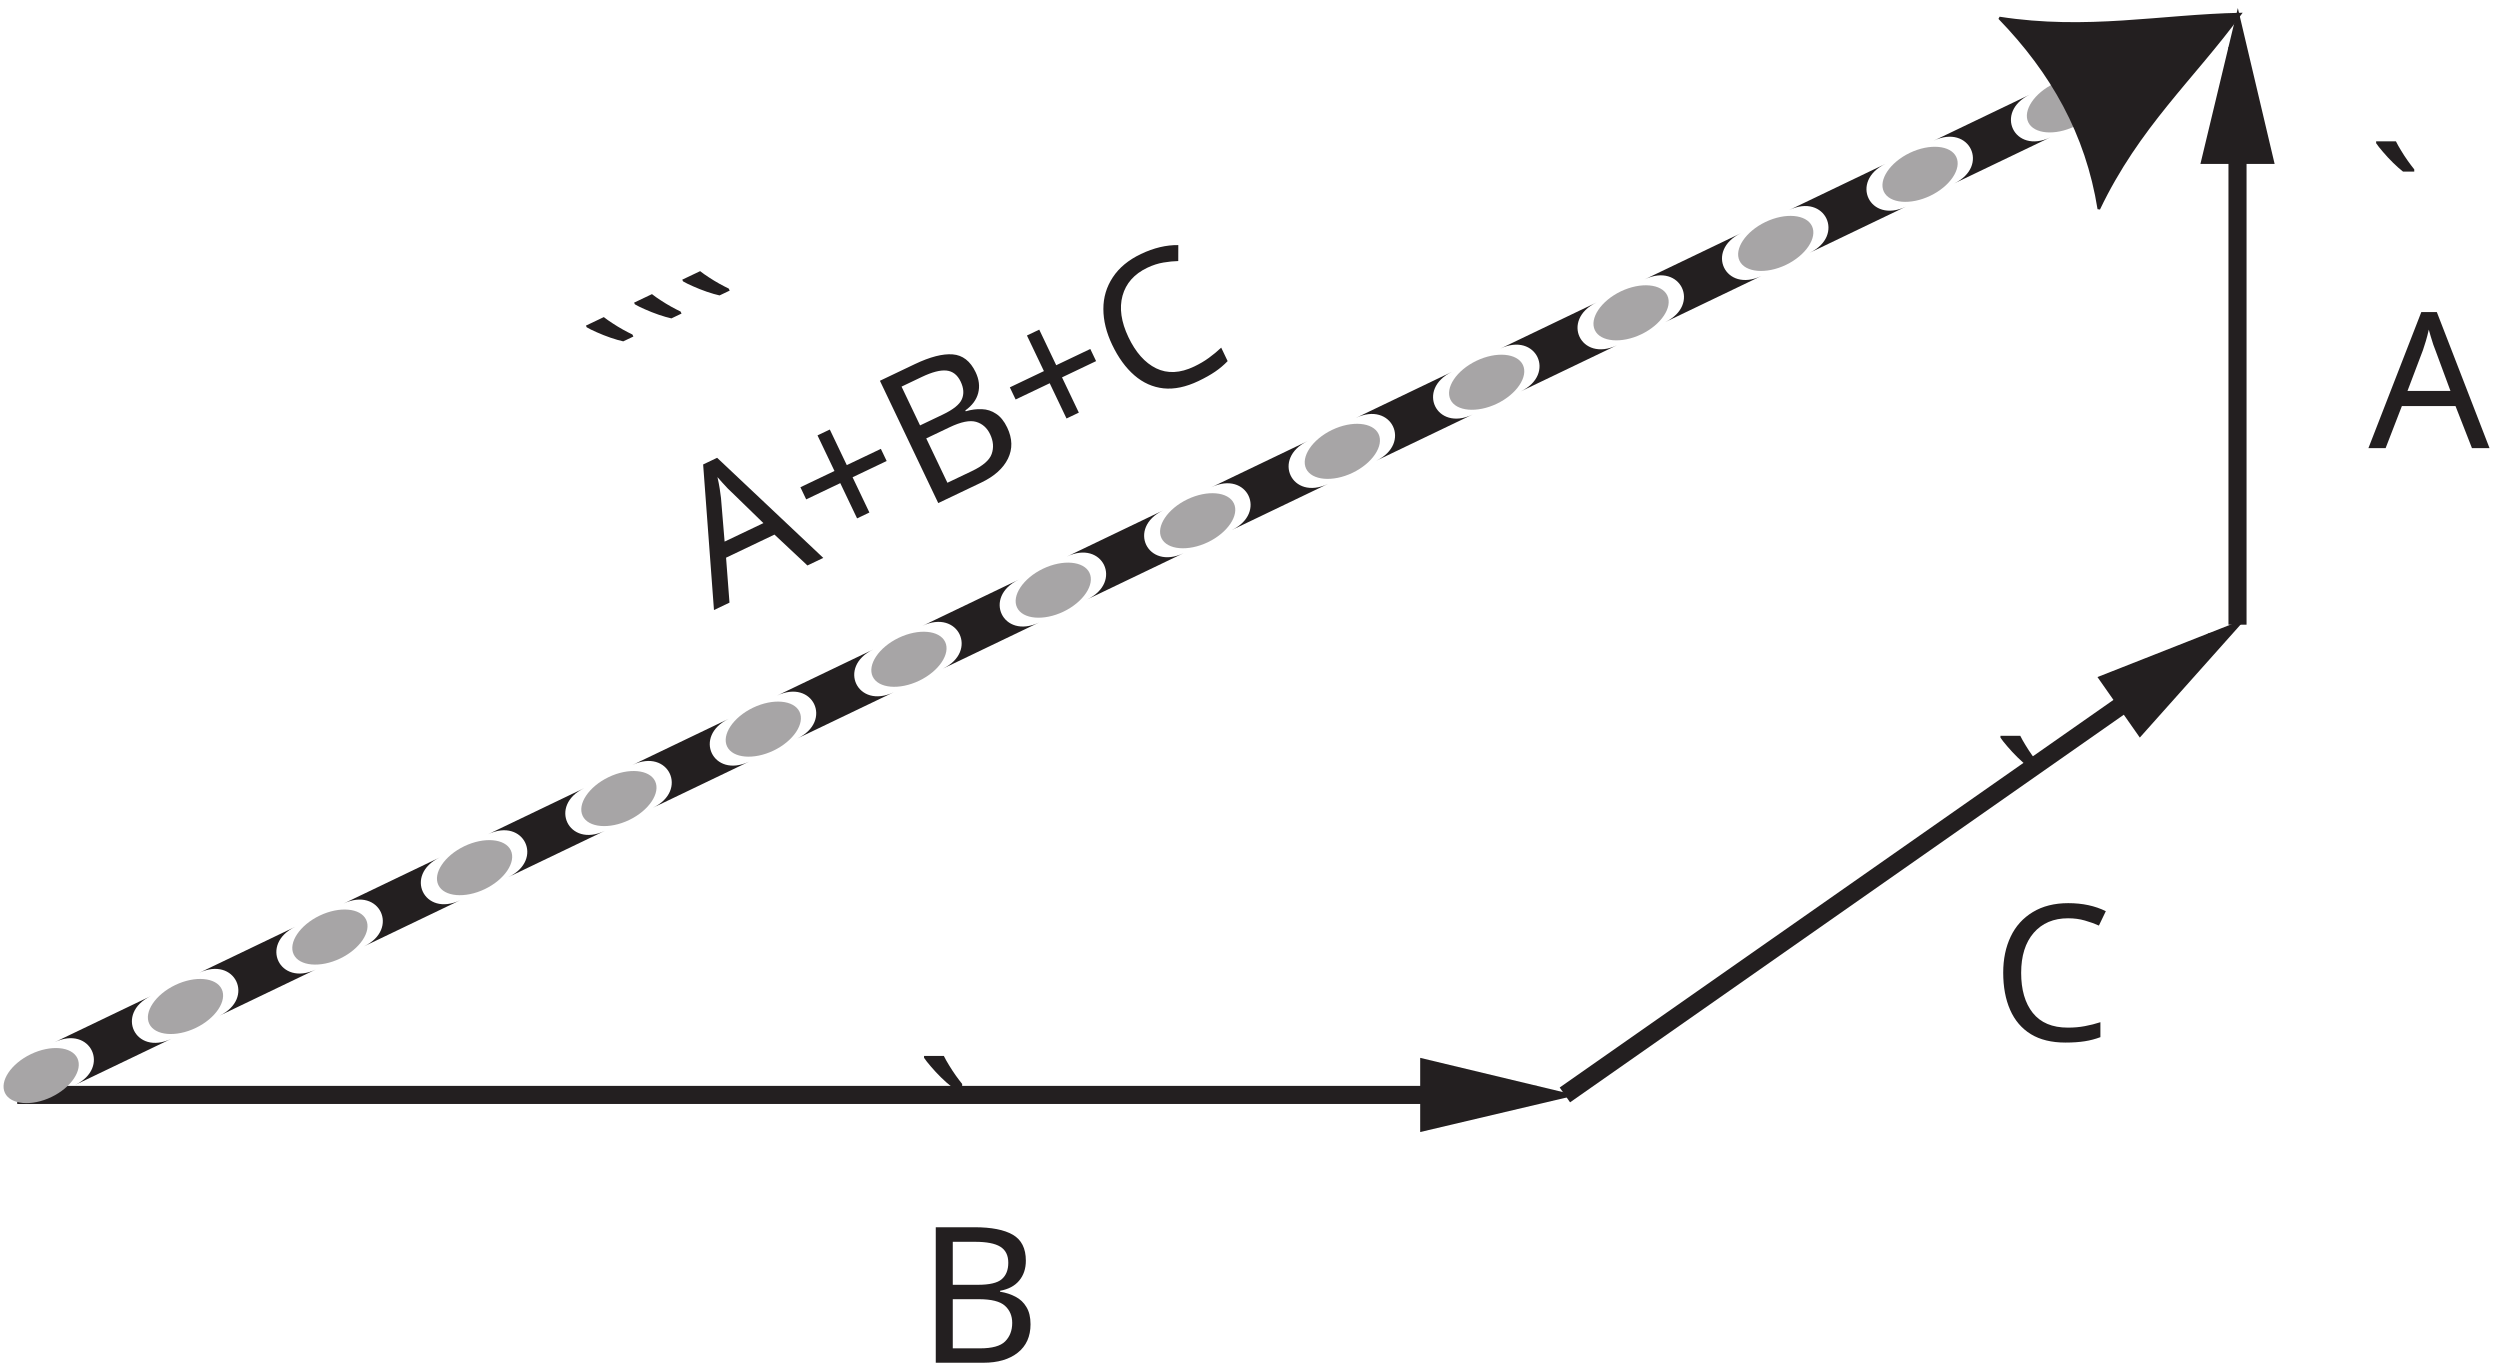
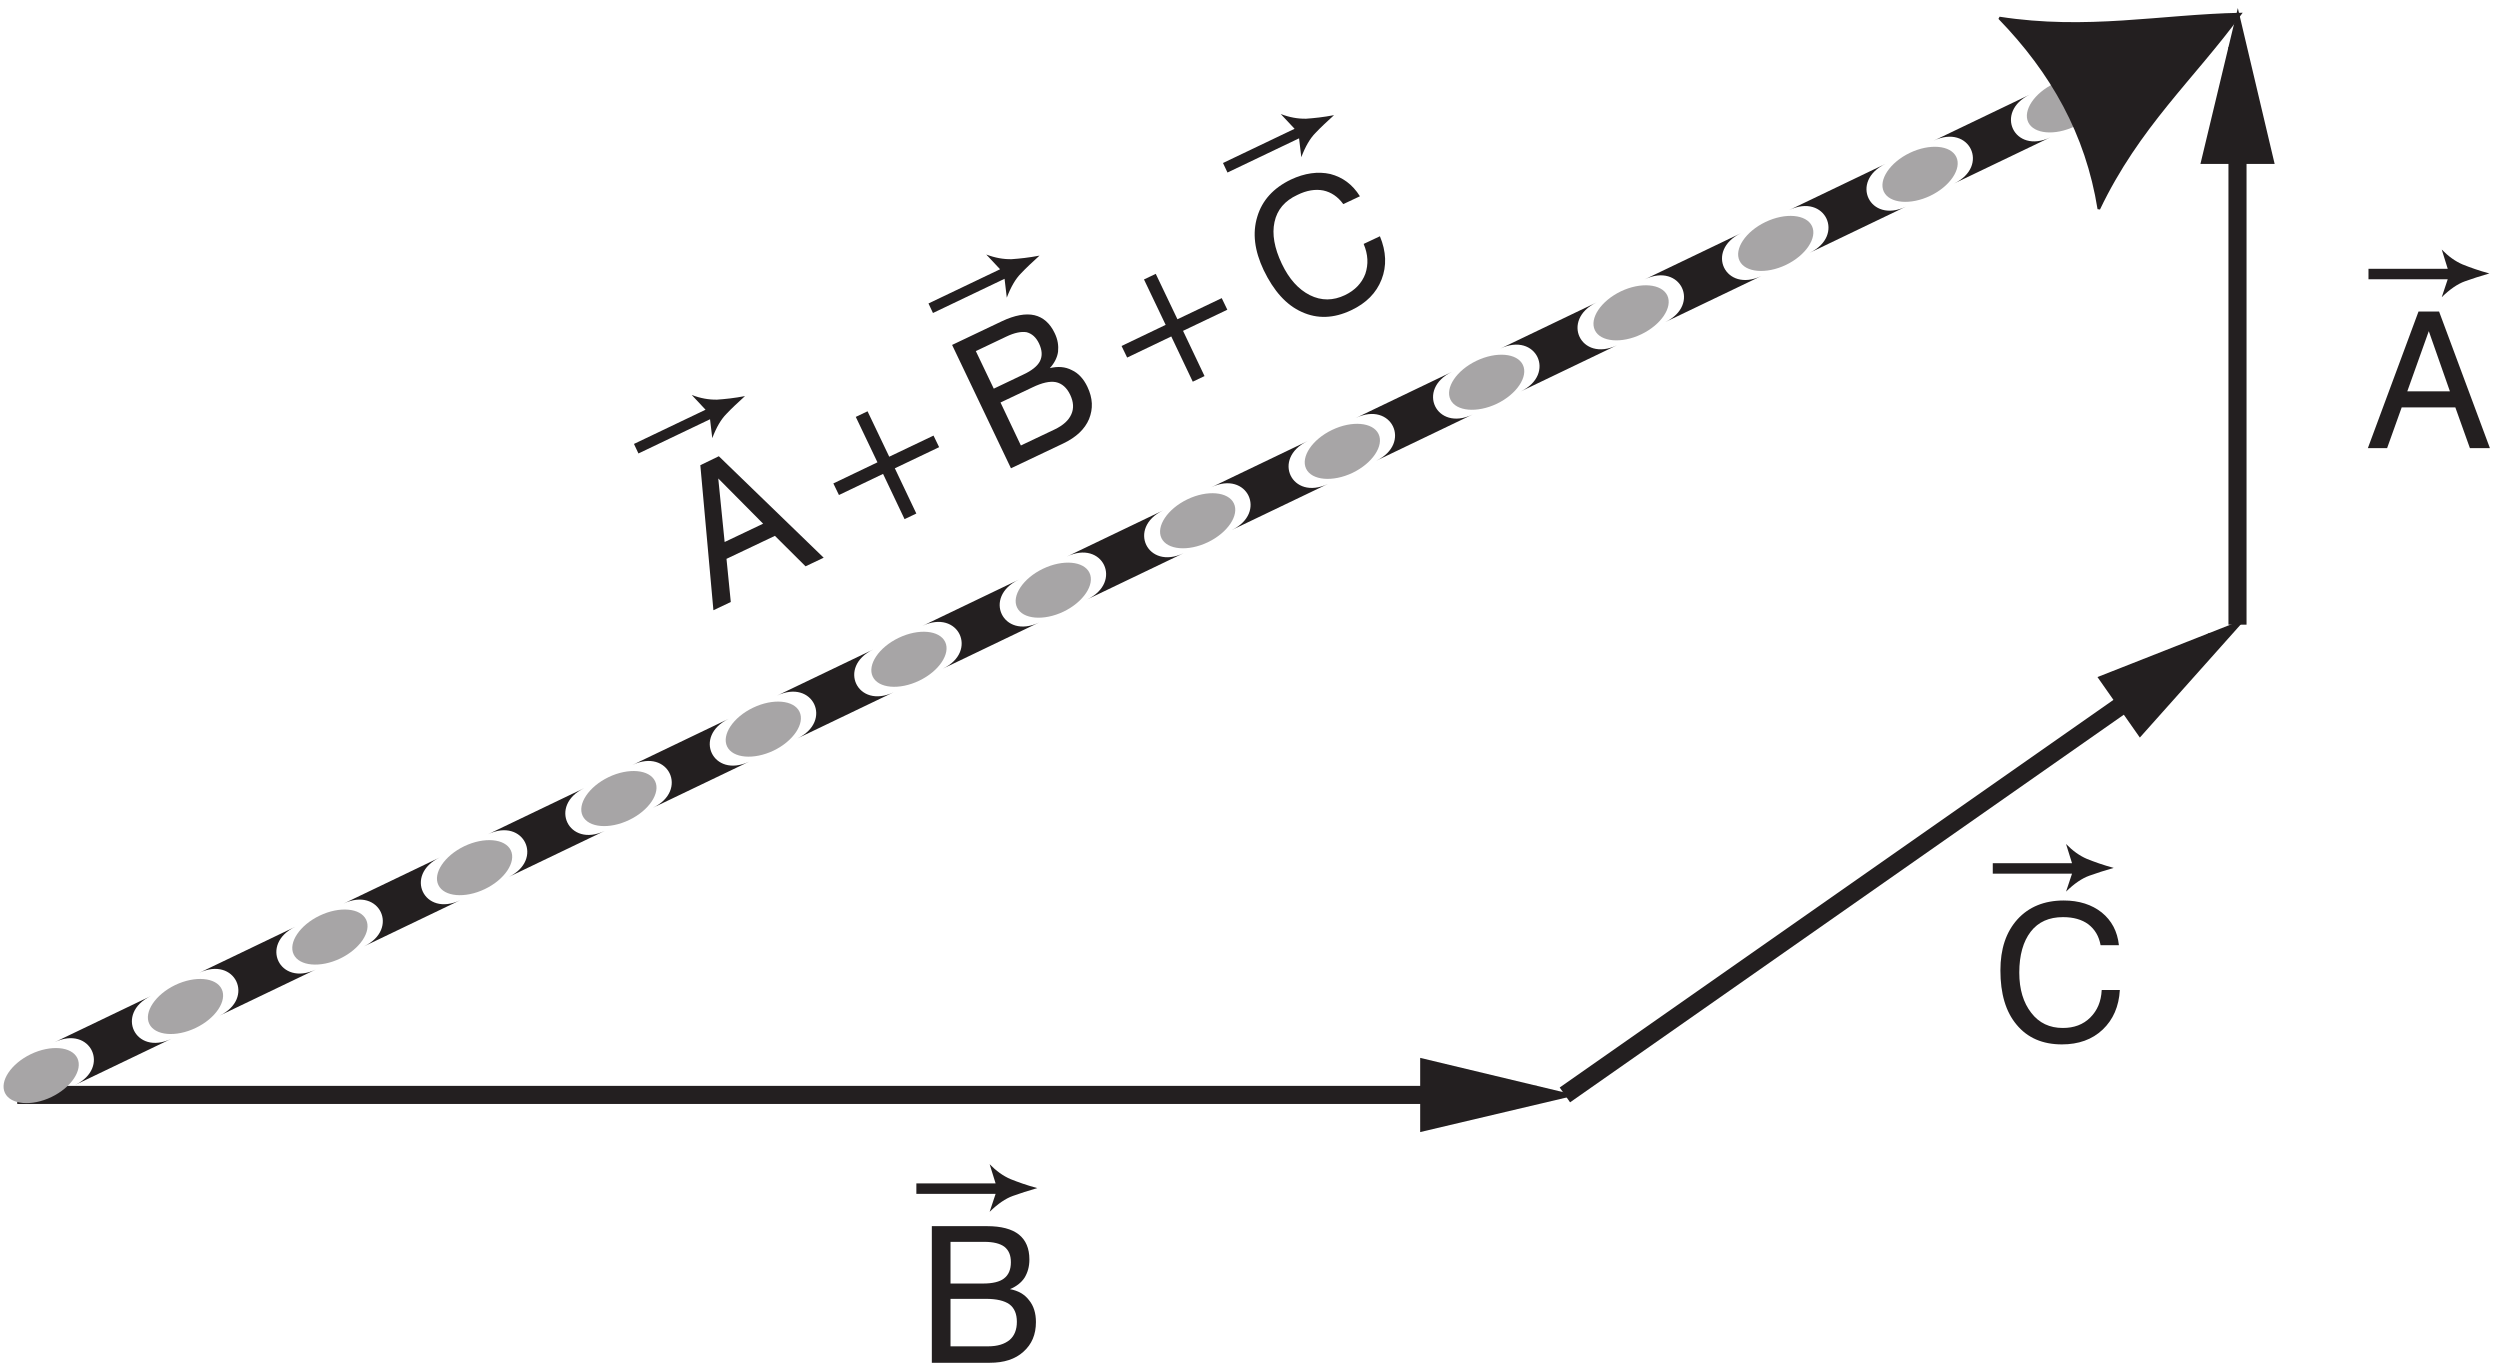
- <svg xmlns="http://www.w3.org/2000/svg" version="1.1" id="svg2" xml:space="preserve" width="278.667" height="152" viewBox="0 0 278.667 152">
-   <defs id="defs6" />
-   <g id="g8" transform="matrix(1.333333,0,0,-1.333333,0,152)">
-     <g id="g10" transform="scale(0.1)">
-       <path d="M 1285.05,224.641 H 14.398" style="fill:none;stroke:#231f20;stroke-width:15.12;stroke-linecap:butt;stroke-linejoin:miter;stroke-miterlimit:2.613;stroke-dasharray:none;stroke-opacity:1" id="path12" />
-       <path d="m 1187.28,193.613 130.33,30.754 -130.33,31.27 z" style="fill:#231f20;fill-opacity:1;fill-rule:evenodd;stroke:none" id="path14" />
-       <path d="M 1850.92,604.516 1308.24,224.641" style="fill:none;stroke:#231f20;stroke-width:15.12;stroke-linecap:butt;stroke-linejoin:miter;stroke-miterlimit:2.613;stroke-dasharray:none;stroke-opacity:1" id="path16" />
-       <path d="m 1788.89,523.387 88.75,99.504 -124.16,-48.914 z" style="fill:#231f20;fill-opacity:1;fill-rule:evenodd;stroke:none" id="path18" />
-       <path d="M 1870.56,1100.73 V 617.762" style="fill:none;stroke:#231f20;stroke-width:15.12;stroke-linecap:butt;stroke-linejoin:miter;stroke-miterlimit:2.613;stroke-dasharray:none;stroke-opacity:1" id="path20" />
-       <path d="m 1901.59,1002.96 -30.76,130.33 -31.27,-130.33 z" style="fill:#231f20;fill-opacity:1;fill-rule:evenodd;stroke:none" id="path22" />
-       <g id="g24" transform="scale(10)">
-         <text transform="matrix(1,0,0,-1,198,76.5359)" style="font-variant:normal;font-weight:normal;font-size:15.875px;font-family:Swis721BT;-inkscape-font-specification:Swis721BT;writing-mode:lr-tb;fill:#231f20;fill-opacity:1;fill-rule:nonzero;stroke:none" id="text38">
-           <tspan x="0" y="0" id="tspan26">A</tspan>
-           <tspan x="0.005" y="-13.494" id="tspan28">`</tspan>
-           <tspan x="-121.318" y="76.464" id="tspan30">B</tspan>
-           <tspan x="-121.392" y="62.97" id="tspan32">`</tspan>
-           <tspan x="-31.5" y="49.536" id="tspan34">C</tspan>
-           <tspan x="-31.404" y="36.201" id="tspan36">`</tspan>
-         </text>
-         <text transform="matrix(0.902598,0.430485,0.430485,-0.902598,59.6879,63)" style="font-variant:normal;font-weight:normal;font-size:15.875px;font-family:Swis721BT;-inkscape-font-specification:Swis721BT;writing-mode:lr-tb;fill:#231f20;fill-opacity:1;fill-rule:nonzero;stroke:none" id="text44">
-           <tspan x="0 11.594 26.297 38.287 52.99" y="0" id="tspan40">A+B+C</tspan>
-           <tspan x="-0.066 27.213 54.492" y="-13.912" id="tspan42">```</tspan>
-         </text>
+ <svg xmlns="http://www.w3.org/2000/svg" xmlns:xlink="http://www.w3.org/1999/xlink" width="209pt" height="114pt" viewBox="0 0 209 114">
+   <defs>
+     <g>
+       <g id="glyph-0-0">
+         <path d="M 3.25 -4.75 L 6.812 -4.75 L 5.047 -9.781 Z M -0.047 0 L 4.188 -11.422 L 5.906 -11.422 L 10.156 0 L 8.484 0 L 7.266 -3.406 L 2.781 -3.406 L 1.562 0 Z M -0.047 0 " />
      </g>
-       <path d="m 284.379,338.688 c 16.586,7.957 26.394,22.628 21.699,32.453 -4.703,9.82 -22.269,11.359 -38.851,3.406 -16.586,-7.957 -26.399,-22.633 -21.7,-32.453 4.7,-9.824 22.266,-11.364 38.852,-3.406 z m -120.731,-58.04 c 16.59,7.957 26.399,22.633 21.7,32.457 -4.7,9.821 -22.266,11.36 -38.852,3.403 -16.586,-7.957 -26.394,-22.629 -21.695,-32.449 4.699,-9.825 22.262,-11.368 38.847,-3.411 z M 42.992,222.883 c 16.586,7.957 26.398,22.629 21.699,32.453 -4.699,9.824 -22.266,11.363 -38.852,3.406 C 9.254,250.785 -0.555,236.109 4.141,226.289 8.84,216.465 26.406,214.926 42.992,222.883" style="fill:#a7a5a6;fill-opacity:1;fill-rule:evenodd;stroke:none" id="path46" />
-       <path d="m 1734.48,1034.38 c 16.59,7.95 26.4,22.63 21.7,32.45 -4.7,9.82 -22.26,11.36 -38.85,3.4 -16.59,-7.95 -26.4,-22.63 -21.7,-32.45 4.7,-9.82 22.27,-11.36 38.85,-3.4 z m -120.73,-58.04 c 16.59,7.957 26.4,22.629 21.7,32.45 -4.7,9.83 -22.26,11.37 -38.85,3.41 -16.58,-7.96 -26.39,-22.63 -21.7,-32.454 4.71,-9.824 22.27,-11.363 38.85,-3.406 z M 1493.1,918.57 c 16.58,7.961 26.39,22.633 21.7,32.453 -4.71,9.825 -22.27,11.364 -38.85,3.407 -16.59,-7.957 -26.4,-22.629 -21.7,-32.453 4.7,-9.825 22.26,-11.364 38.85,-3.407" style="fill:#a7a5a6;fill-opacity:1;fill-rule:evenodd;stroke:none" id="path48" />
-       <path d="m 1009.84,686.723 c 16.58,7.957 26.39,22.632 21.69,32.457 -4.7,9.82 -22.26,11.359 -38.85,3.402 -16.586,-7.957 -26.399,-22.629 -21.696,-32.453 4.7,-9.82 22.262,-11.363 38.856,-3.406 z M 889.105,628.688 c 16.586,7.957 26.399,22.632 21.7,32.453 -4.703,9.824 -22.266,11.363 -38.852,3.406 -16.586,-7.957 -26.398,-22.629 -21.699,-32.453 4.699,-9.824 22.266,-11.364 38.851,-3.406 z m -120.66,-57.766 c 16.59,7.957 26.399,22.629 21.7,32.453 -4.7,9.82 -22.266,11.359 -38.852,3.402 -16.582,-7.957 -26.395,-22.629 -21.695,-32.453 4.699,-9.82 22.265,-11.359 38.847,-3.402" style="fill:#a7a5a6;fill-opacity:1;fill-rule:evenodd;stroke:none" id="path50" />
-       <path d="m 646.703,512.512 c 16.586,7.957 26.395,22.629 21.699,32.453 -4.699,9.824 -22.265,11.363 -38.851,3.406 -16.586,-7.957 -26.399,-22.629 -21.699,-32.453 4.703,-9.824 22.265,-11.363 38.851,-3.406 z M 525.977,454.477 c 16.586,7.957 26.394,22.628 21.695,32.453 -4.699,9.824 -22.266,11.363 -38.852,3.406 -16.586,-7.957 -26.394,-22.629 -21.695,-32.457 4.699,-9.82 22.266,-11.359 38.852,-3.402 z m -120.661,-57.77 c 16.586,7.957 26.399,22.629 21.7,32.453 -4.7,9.824 -22.266,11.363 -38.852,3.406 -16.586,-7.957 -26.394,-22.632 -21.695,-32.453 4.695,-9.82 22.261,-11.363 38.847,-3.406" style="fill:#a7a5a6;fill-opacity:1;fill-rule:evenodd;stroke:none" id="path52" />
-       <path d="m 1372.16,860.551 c 16.58,7.957 26.39,22.629 21.7,32.453 -4.7,9.824 -22.27,11.363 -38.86,3.406 -16.58,-7.957 -26.39,-22.629 -21.69,-32.457 4.7,-9.82 22.26,-11.359 38.85,-3.402 z m -120.73,-58.035 c 16.59,7.957 26.4,22.629 21.7,32.453 -4.7,9.82 -22.27,11.359 -38.85,3.402 -16.59,-7.957 -26.4,-22.629 -21.7,-32.453 4.7,-9.82 22.26,-11.359 38.85,-3.402 z m -120.66,-57.77 c 16.59,7.957 26.4,22.629 21.7,32.453 -4.7,9.824 -22.27,11.364 -38.85,3.406 -16.58,-7.957 -26.4,-22.632 -21.7,-32.453 4.7,-9.824 22.27,-11.367 38.85,-3.406" style="fill:#a7a5a6;fill-opacity:1;fill-rule:evenodd;stroke:none" id="path54" />
-       <path d="m 287.172,384.586 80.516,38.625 C 337.414,408.688 354.52,372.922 384.793,387.449 L 304.281,348.82 c 30.11,14.45 13.004,50.211 -17.109,35.766 z m -120.774,-57.941 80.516,38.625 c -30.273,-14.524 -13.168,-50.286 17.109,-35.762 l -80.515,-38.629 c 30.109,14.445 13.004,50.211 -17.11,35.766 z M 45.625,268.703 126.141,307.328 C 95.867,292.805 112.977,257.043 143.25,271.566 L 62.734,232.941 c 30.113,14.446 13.004,50.207 -17.109,35.762" style="fill:#231f20;fill-opacity:1;fill-rule:evenodd;stroke:none" id="path56" />
-       <path d="m 1737.27,1080.27 80.52,38.63 c -30.27,-14.52 -13.16,-50.29 17.11,-35.76 l -80.52,-38.63 c 30.12,14.45 13.01,50.21 -17.11,35.76 z m -120.77,-57.94 80.52,38.63 c -30.28,-14.53 -13.17,-50.29 17.11,-35.76 l -80.52,-38.63 c 30.11,14.45 13,50.21 -17.11,35.76 z m -120.77,-57.939 80.52,38.629 c -30.28,-14.524 -13.17,-50.286 17.1,-35.766 l -80.51,-38.625 c 30.11,14.445 13,50.207 -17.11,35.762" style="fill:#231f20;fill-opacity:1;fill-rule:evenodd;stroke:none" id="path58" />
-       <path d="m 1012.63,732.621 80.51,38.629 c -30.27,-14.523 -13.16,-50.289 17.11,-35.766 l -80.52,-38.625 c 30.12,14.446 13.01,50.207 -17.1,35.762 z m -120.778,-57.941 80.515,38.629 c -30.273,-14.524 -13.164,-50.289 17.11,-35.762 l -80.516,-38.629 c 30.113,14.445 13.004,50.211 -17.109,35.762 z m -120.77,-57.942 80.512,38.629 C 821.32,640.844 838.43,605.082 868.703,619.605 l -80.515,-38.628 c 30.113,14.445 13.003,50.211 -17.106,35.761" style="fill:#231f20;fill-opacity:1;fill-rule:evenodd;stroke:none" id="path60" />
-       <path d="m 649.496,558.41 80.516,38.629 c -30.274,-14.523 -13.168,-50.289 17.109,-35.766 l -80.516,-38.628 c 30.11,14.449 13.004,50.21 -17.109,35.765 z m -120.773,-57.941 80.515,38.629 c -30.273,-14.524 -13.168,-50.289 17.11,-35.762 l -80.516,-38.629 c 30.113,14.445 13.004,50.211 -17.109,35.762 z m -120.774,-57.942 80.516,38.629 c -30.274,-14.523 -13.164,-50.285 17.109,-35.765 l -80.515,-38.625 c 30.113,14.445 13.004,50.207 -17.11,35.761" style="fill:#231f20;fill-opacity:1;fill-rule:evenodd;stroke:none" id="path62" />
-       <path d="m 1374.95,906.449 80.51,38.625 c -30.27,-14.523 -13.16,-50.285 17.11,-35.761 l -80.51,-38.629 c 30.11,14.449 13,50.211 -17.11,35.765 z m -120.77,-57.941 80.51,38.625 c -30.27,-14.524 -13.16,-50.285 17.11,-35.762 l -80.51,-38.625 c 30.11,14.445 13,50.207 -17.11,35.762 z m -120.77,-57.942 80.51,38.629 c -30.28,-14.527 -13.17,-50.289 17.11,-35.765 l -80.52,-38.625 c 30.12,14.445 13.01,50.207 -17.1,35.761" style="fill:#231f20;fill-opacity:1;fill-rule:evenodd;stroke:none" id="path64" />
-       <path d="m 1872.72,1128.24 c -66.64,-1.41 -127.93,-14.65 -201.22,-3.28 43.89,-45.33 73.07,-96.71 83.11,-159.663 33.02,69.133 78.73,109.163 118.11,162.943" style="fill:#231f20;fill-opacity:1;fill-rule:evenodd;stroke:none" id="path66" />
-       <path d="m 1872.72,1128.24 c -66.64,-1.41 -127.93,-14.65 -201.22,-3.28 43.89,-45.33 73.07,-96.71 83.11,-159.663 33.02,69.133 78.73,109.163 118.11,162.943 z" style="fill:none;stroke:#231f20;stroke-width:2.16;stroke-linecap:butt;stroke-linejoin:miter;stroke-miterlimit:2.613;stroke-dasharray:none;stroke-opacity:1" id="path68" />
+       <g id="glyph-0-1">
+         <path d="M 10.109 -1.109 C 9.344 -0.891 8.672 -0.672 8.062 -0.453 C 7.453 -0.234 6.812 0.203 6.125 0.875 L 6.625 -0.625 L 0 -0.625 L 0 -1.5 L 6.625 -1.5 L 6.125 -3.109 C 6.672 -2.547 7.25 -2.125 7.875 -1.859 C 8.5 -1.609 9.234 -1.344 10.109 -1.109 Z M 10.109 -1.109 " />
+       </g>
+       <g id="glyph-0-2">
+         <path d="M 1.219 0 L 1.219 -11.422 L 5.828 -11.422 C 7.016 -11.422 7.906 -11.188 8.5 -10.719 C 9.078 -10.25 9.375 -9.562 9.375 -8.641 C 9.375 -8.031 9.234 -7.547 8.969 -7.109 C 8.703 -6.703 8.281 -6.375 7.75 -6.156 C 8.422 -6.031 8.969 -5.734 9.344 -5.234 C 9.734 -4.766 9.922 -4.141 9.922 -3.406 C 9.922 -2.359 9.578 -1.547 8.875 -0.922 C 8.188 -0.297 7.25 0 6.062 0 Z M 2.781 -6.625 L 5.5 -6.625 C 6.297 -6.625 6.891 -6.766 7.25 -7.047 C 7.641 -7.344 7.828 -7.797 7.828 -8.406 C 7.828 -8.984 7.656 -9.406 7.281 -9.703 C 6.922 -9.969 6.359 -10.109 5.625 -10.109 L 2.781 -10.109 Z M 2.781 -1.375 L 5.922 -1.375 C 6.719 -1.375 7.297 -1.562 7.719 -1.906 C 8.125 -2.25 8.328 -2.766 8.328 -3.422 C 8.328 -4.078 8.125 -4.578 7.703 -4.891 C 7.281 -5.188 6.641 -5.344 5.75 -5.344 L 2.781 -5.344 Z M 2.781 -1.375 " />
+       </g>
+       <g id="glyph-0-3">
+         <path d="M 9.203 -4.234 L 10.719 -4.234 C 10.641 -2.859 10.156 -1.75 9.281 -0.922 C 8.406 -0.094 7.266 0.312 5.875 0.312 C 4.266 0.312 3 -0.234 2.094 -1.328 C 1.172 -2.422 0.734 -3.938 0.734 -5.875 C 0.734 -7.672 1.203 -9.078 2.156 -10.141 C 3.109 -11.188 4.406 -11.719 6.031 -11.719 C 7.312 -11.719 8.375 -11.375 9.203 -10.719 C 10.031 -10.047 10.516 -9.141 10.641 -7.984 L 9.109 -7.984 C 8.969 -8.75 8.625 -9.312 8.078 -9.734 C 7.547 -10.125 6.844 -10.328 5.969 -10.328 C 4.812 -10.328 3.906 -9.938 3.266 -9.109 C 2.641 -8.297 2.312 -7.156 2.312 -5.688 C 2.312 -4.281 2.656 -3.172 3.312 -2.328 C 3.969 -1.469 4.859 -1.062 5.953 -1.062 C 6.891 -1.062 7.656 -1.344 8.25 -1.938 C 8.844 -2.531 9.156 -3.281 9.203 -4.234 Z M 9.203 -4.234 " />
+       </g>
+       <g id="glyph-1-0">
+         <path d="M 0.891 -5.688 L 4.109 -7.219 L 0.359 -11 Z M -0.047 0.016 L -1.141 -12.109 L 0.406 -12.859 L 9.172 -4.375 L 7.656 -3.656 L 5.094 -6.203 L 1.047 -4.281 L 1.406 -0.672 Z M -0.047 0.016 " />
+       </g>
+       <g id="glyph-1-1">
+         <path d="M 2.375 -11.625 L 4.188 -7.828 L 7.891 -9.594 L 8.359 -8.625 L 4.656 -6.859 L 6.453 -3.078 L 5.469 -2.609 L 3.672 -6.391 L -0.016 -4.625 L -0.484 -5.594 L 3.203 -7.359 L 1.391 -11.156 Z M 2.375 -11.625 " />
+       </g>
+       <g id="glyph-1-2">
+         <path d="M 1.094 -0.531 L -3.828 -10.844 L 0.344 -12.828 C 1.406 -13.328 2.328 -13.5 3.062 -13.328 C 3.781 -13.156 4.359 -12.656 4.75 -11.828 C 5.016 -11.281 5.078 -10.781 5.031 -10.281 C 4.969 -9.797 4.719 -9.312 4.344 -8.906 C 5 -9.062 5.625 -9.031 6.188 -8.734 C 6.734 -8.484 7.172 -8 7.484 -7.344 C 7.938 -6.391 7.969 -5.516 7.625 -4.656 C 7.266 -3.797 6.547 -3.125 5.469 -2.609 Z M -0.344 -7.188 L 2.109 -8.359 C 2.828 -8.688 3.312 -9.078 3.516 -9.484 C 3.734 -9.922 3.703 -10.406 3.438 -10.969 C 3.188 -11.484 2.859 -11.781 2.406 -11.906 C 1.953 -11.984 1.375 -11.859 0.719 -11.547 L -1.844 -10.328 Z M 1.922 -2.438 L 4.75 -3.781 C 5.469 -4.125 5.922 -4.547 6.141 -5.047 C 6.359 -5.531 6.328 -6.078 6.047 -6.672 C 5.766 -7.266 5.359 -7.625 4.844 -7.734 C 4.344 -7.828 3.703 -7.688 2.891 -7.297 L 0.219 -6.031 Z M 1.922 -2.438 " />
+       </g>
+       <g id="glyph-1-3">
+         <path d="M 6.484 -7.797 L 7.844 -8.438 C 8.375 -7.156 8.422 -5.953 7.984 -4.828 C 7.547 -3.703 6.703 -2.844 5.438 -2.25 C 3.984 -1.562 2.609 -1.516 1.312 -2.109 C 0.016 -2.688 -1.031 -3.859 -1.875 -5.609 C -2.641 -7.234 -2.828 -8.703 -2.406 -10.078 C -2 -11.438 -1.062 -12.469 0.391 -13.172 C 1.547 -13.719 2.672 -13.875 3.703 -13.641 C 4.719 -13.375 5.547 -12.781 6.172 -11.781 L 4.781 -11.125 C 4.328 -11.75 3.766 -12.125 3.109 -12.266 C 2.453 -12.391 1.719 -12.281 0.938 -11.891 C -0.109 -11.406 -0.75 -10.656 -0.969 -9.625 C -1.188 -8.625 -0.984 -7.453 -0.359 -6.141 C 0.25 -4.859 1.031 -4 1.984 -3.516 C 2.953 -3.031 3.938 -3.047 4.922 -3.516 C 5.766 -3.922 6.328 -4.516 6.625 -5.297 C 6.891 -6.094 6.859 -6.906 6.484 -7.797 Z M 6.484 -7.797 " />
+       </g>
+       <g id="glyph-1-4">
+         <path d="M 8.641 -5.359 C 8.047 -4.812 7.531 -4.344 7.094 -3.875 C 6.641 -3.422 6.25 -2.75 5.906 -1.844 L 5.719 -3.422 L -0.266 -0.562 L -0.641 -1.359 L 5.344 -4.219 L 4.188 -5.453 C 4.922 -5.172 5.625 -5.047 6.312 -5.062 C 6.984 -5.109 7.75 -5.188 8.641 -5.359 Z M 8.641 -5.359 " />
+       </g>
    </g>
+   </defs>
+   <path fill="none" stroke-width="15.12" stroke-linecap="butt" stroke-linejoin="miter" stroke="rgb(13.73%, 12.16%, 12.549%)" stroke-opacity="1" stroke-miterlimit="2.613" d="M 1285.039 224.648 L 14.414 224.648 " transform="matrix(0.1, 0, 0, -0.1, 0, 114)" />
+   <path fill-rule="evenodd" fill="rgb(13.73%, 12.16%, 12.549%)" fill-opacity="1" d="M 118.727 94.641 L 131.762 91.562 L 118.727 88.438 Z M 118.727 94.641 " />
+   <path fill="none" stroke-width="15.12" stroke-linecap="butt" stroke-linejoin="miter" stroke="rgb(13.73%, 12.16%, 12.549%)" stroke-opacity="1" stroke-miterlimit="2.613" d="M 1850.938 604.531 L 1308.242 224.648 " transform="matrix(0.1, 0, 0, -0.1, 0, 114)" />
+   <path fill-rule="evenodd" fill="rgb(13.73%, 12.16%, 12.549%)" fill-opacity="1" d="M 178.891 61.66 L 187.766 51.711 L 175.348 56.602 Z M 178.891 61.66 " />
+   <path fill="none" stroke-width="15.12" stroke-linecap="butt" stroke-linejoin="miter" stroke="rgb(13.73%, 12.16%, 12.549%)" stroke-opacity="1" stroke-miterlimit="2.613" d="M 1870.547 1100.742 L 1870.547 617.773 " transform="matrix(0.1, 0, 0, -0.1, 0, 114)" />
+   <path fill-rule="evenodd" fill="rgb(13.73%, 12.16%, 12.549%)" fill-opacity="1" d="M 190.16 13.703 L 187.082 0.672 L 183.957 13.703 Z M 190.16 13.703 " />
+   <g fill="rgb(13.73%, 12.16%, 12.549%)" fill-opacity="1">
+     <use xlink:href="#glyph-0-0" x="198" y="37.464" />
  </g>
+   <g fill="rgb(13.73%, 12.16%, 12.549%)" fill-opacity="1">
+     <use xlink:href="#glyph-0-1" x="198.005" y="23.97" />
+   </g>
+   <g fill="rgb(13.73%, 12.16%, 12.549%)" fill-opacity="1">
+     <use xlink:href="#glyph-0-2" x="76.682" y="113.928" />
+   </g>
+   <g fill="rgb(13.73%, 12.16%, 12.549%)" fill-opacity="1">
+     <use xlink:href="#glyph-0-1" x="76.608" y="100.434" />
+   </g>
+   <g fill="rgb(13.73%, 12.16%, 12.549%)" fill-opacity="1">
+     <use xlink:href="#glyph-0-3" x="166.5" y="87" />
+   </g>
+   <g fill="rgb(13.73%, 12.16%, 12.549%)" fill-opacity="1">
+     <use xlink:href="#glyph-0-1" x="166.596" y="73.665" />
+   </g>
+   <g fill="rgb(13.73%, 12.16%, 12.549%)" fill-opacity="1">
+     <use xlink:href="#glyph-1-0" x="59.688" y="51" />
+   </g>
+   <g fill="rgb(13.73%, 12.16%, 12.549%)" fill-opacity="1">
+     <use xlink:href="#glyph-1-1" x="70.152" y="46.009" />
+   </g>
+   <g fill="rgb(13.73%, 12.16%, 12.549%)" fill-opacity="1">
+     <use xlink:href="#glyph-1-2" x="83.423" y="39.68" />
+   </g>
+   <g fill="rgb(13.73%, 12.16%, 12.549%)" fill-opacity="1">
+     <use xlink:href="#glyph-1-1" x="94.246" y="34.518" />
+   </g>
+   <g fill="rgb(13.73%, 12.16%, 12.549%)" fill-opacity="1">
+     <use xlink:href="#glyph-1-3" x="107.517" y="28.189" />
+   </g>
+   <g fill="rgb(13.73%, 12.16%, 12.549%)" fill-opacity="1">
+     <use xlink:href="#glyph-1-4" x="53.64" y="38.472" />
+   </g>
+   <g fill="rgb(13.73%, 12.16%, 12.549%)" fill-opacity="1">
+     <use xlink:href="#glyph-1-4" x="78.262" y="26.729" />
+   </g>
+   <g fill="rgb(13.73%, 12.16%, 12.549%)" fill-opacity="1">
+     <use xlink:href="#glyph-1-4" x="102.883" y="14.986" />
+   </g>
+   <path fill-rule="evenodd" fill="rgb(65.501%, 64.873%, 65.028%)" fill-opacity="1" d="M 28.438 80.133 C 30.098 79.336 31.078 77.867 30.609 76.887 C 30.137 75.902 28.383 75.75 26.723 76.547 C 25.062 77.34 24.082 78.809 24.551 79.789 C 25.023 80.773 26.781 80.926 28.438 80.133 Z M 16.363 85.934 C 18.023 85.141 19.004 83.672 18.535 82.691 C 18.066 81.707 16.309 81.555 14.648 82.348 C 12.992 83.145 12.012 84.613 12.48 85.594 C 12.949 86.578 14.707 86.73 16.363 85.934 Z M 4.301 91.711 C 5.957 90.914 6.938 89.449 6.469 88.465 C 6 87.484 4.242 87.332 2.582 88.125 C 0.926 88.922 -0.055 90.391 0.414 91.371 C 0.883 92.352 2.641 92.508 4.301 91.711 " />
+   <path fill-rule="evenodd" fill="rgb(65.501%, 64.873%, 65.028%)" fill-opacity="1" d="M 173.449 10.562 C 175.105 9.766 176.09 8.301 175.617 7.316 C 175.148 6.336 173.391 6.18 171.734 6.977 C 170.074 7.773 169.094 9.238 169.562 10.223 C 170.031 11.203 171.789 11.359 173.449 10.562 Z M 161.375 16.367 C 163.035 15.57 164.016 14.102 163.547 13.121 C 163.074 12.137 161.32 11.984 159.66 12.781 C 158.004 13.574 157.02 15.043 157.488 16.027 C 157.961 17.008 159.719 17.16 161.375 16.367 Z M 149.309 22.145 C 150.969 21.348 151.949 19.879 151.48 18.898 C 151.008 17.914 149.254 17.762 147.594 18.559 C 145.938 19.352 144.953 20.82 145.426 21.801 C 145.895 22.785 147.652 22.938 149.309 22.145 " />
+   <path fill-rule="evenodd" fill="rgb(65.501%, 64.873%, 65.028%)" fill-opacity="1" d="M 100.984 45.328 C 102.641 44.531 103.621 43.066 103.152 42.082 C 102.684 41.102 100.926 40.945 99.27 41.742 C 97.609 42.539 96.629 44.004 97.098 44.988 C 97.57 45.969 99.324 46.125 100.984 45.328 Z M 88.91 51.133 C 90.57 50.336 91.551 48.867 91.082 47.887 C 90.609 46.902 88.855 46.75 87.195 47.547 C 85.535 48.34 84.555 49.809 85.027 50.789 C 85.496 51.773 87.254 51.926 88.91 51.133 Z M 76.844 56.906 C 78.504 56.113 79.484 54.645 79.016 53.664 C 78.543 52.68 76.789 52.527 75.129 53.324 C 73.473 54.117 72.488 55.586 72.961 56.566 C 73.43 57.551 75.188 57.703 76.844 56.906 " />
+   <path fill-rule="evenodd" fill="rgb(65.501%, 64.873%, 65.028%)" fill-opacity="1" d="M 64.672 62.75 C 66.328 61.953 67.309 60.484 66.84 59.504 C 66.371 58.52 64.613 58.367 62.957 59.164 C 61.297 59.957 60.316 61.426 60.785 62.406 C 61.254 63.391 63.012 63.543 64.672 62.75 Z M 52.598 68.551 C 54.258 67.758 55.238 66.289 54.766 65.309 C 54.297 64.324 52.539 64.172 50.883 64.965 C 49.223 65.762 48.242 67.23 48.711 68.211 C 49.184 69.195 50.938 69.348 52.598 68.551 Z M 40.531 74.328 C 42.191 73.535 43.172 72.066 42.703 71.086 C 42.23 70.102 40.477 69.949 38.816 70.742 C 37.156 71.539 36.176 73.008 36.648 73.988 C 37.117 74.969 38.871 75.125 40.531 74.328 " />
+   <path fill-rule="evenodd" fill="rgb(65.501%, 64.873%, 65.028%)" fill-opacity="1" d="M 137.215 27.945 C 138.875 27.148 139.855 25.684 139.387 24.699 C 138.914 23.719 137.16 23.562 135.5 24.359 C 133.844 25.156 132.859 26.621 133.332 27.605 C 133.801 28.586 135.559 28.742 137.215 27.945 Z M 125.145 33.75 C 126.801 32.953 127.781 31.484 127.312 30.504 C 126.844 29.52 125.086 29.367 123.43 30.164 C 121.77 30.957 120.789 32.426 121.258 33.406 C 121.727 34.391 123.484 34.543 125.145 33.75 Z M 113.078 39.527 C 114.734 38.73 115.719 37.262 115.246 36.281 C 114.777 35.297 113.02 35.145 111.363 35.941 C 109.703 36.734 108.723 38.203 109.191 39.184 C 109.66 40.168 111.418 40.32 113.078 39.527 " />
+   <path fill-rule="evenodd" fill="rgb(13.73%, 12.16%, 12.549%)" fill-opacity="1" d="M 28.719 75.543 L 36.77 71.68 C 33.742 73.133 35.453 76.707 38.48 75.254 L 30.43 79.117 C 33.438 77.672 31.727 74.098 28.719 75.543 Z M 16.641 81.336 L 24.691 77.473 C 21.664 78.926 23.375 82.5 26.402 81.051 L 18.352 84.91 C 21.363 83.469 19.652 79.891 16.641 81.336 Z M 4.562 87.129 L 12.613 83.266 C 9.586 84.719 11.297 88.297 14.324 86.844 L 6.273 90.707 C 9.285 89.262 7.574 85.684 4.562 87.129 " />
+   <path fill-rule="evenodd" fill="rgb(13.73%, 12.16%, 12.549%)" fill-opacity="1" d="M 173.727 5.973 L 181.777 2.109 C 178.754 3.562 180.465 7.141 183.488 5.688 L 175.438 9.551 C 178.449 8.105 176.738 4.527 173.727 5.973 Z M 161.648 11.766 L 169.703 7.902 C 166.676 9.355 168.387 12.934 171.414 11.48 L 163.359 15.344 C 166.371 13.898 164.66 10.32 161.648 11.766 Z M 149.574 17.562 L 157.625 13.699 C 154.598 15.152 156.309 18.727 159.336 17.273 L 151.285 21.137 C 154.297 19.691 152.586 16.117 149.574 17.562 " />
+   <path fill-rule="evenodd" fill="rgb(13.73%, 12.16%, 12.549%)" fill-opacity="1" d="M 101.262 40.738 L 109.312 36.875 C 106.285 38.328 107.996 41.902 111.023 40.453 L 102.973 44.312 C 105.984 42.871 104.273 39.293 101.262 40.738 Z M 89.184 46.531 L 97.238 42.668 C 94.211 44.121 95.922 47.699 98.949 46.246 L 90.895 50.109 C 93.906 48.664 92.195 45.086 89.184 46.531 Z M 77.109 52.328 L 85.16 48.465 C 82.133 49.914 83.844 53.492 86.871 52.039 L 78.82 55.902 C 81.832 54.457 80.117 50.883 77.109 52.328 " />
+   <path fill-rule="evenodd" fill="rgb(13.73%, 12.16%, 12.549%)" fill-opacity="1" d="M 64.949 58.16 L 73 54.297 C 69.973 55.75 71.684 59.324 74.711 57.871 L 66.66 61.734 C 69.672 60.289 67.961 56.715 64.949 58.16 Z M 52.871 63.953 L 60.922 60.09 C 57.898 61.543 59.605 65.117 62.637 63.668 L 54.582 67.531 C 57.594 66.086 55.883 62.508 52.871 63.953 Z M 40.793 69.746 L 48.848 65.883 C 45.82 67.336 47.531 70.914 50.559 69.461 L 42.508 73.324 C 45.516 71.879 43.805 68.301 40.793 69.746 " />
+   <path fill-rule="evenodd" fill="rgb(13.73%, 12.16%, 12.549%)" fill-opacity="1" d="M 137.496 23.355 L 145.547 19.492 C 142.52 20.945 144.23 24.52 147.258 23.07 L 139.207 26.93 C 142.219 25.488 140.508 21.91 137.496 23.355 Z M 125.418 29.148 L 133.469 25.285 C 130.441 26.738 132.152 30.316 135.18 28.863 L 127.129 32.727 C 130.141 31.281 128.43 27.703 125.418 29.148 Z M 113.34 34.945 L 121.391 31.082 C 118.363 32.531 120.074 36.109 123.102 34.656 L 115.051 38.52 C 118.062 37.074 116.352 33.5 113.34 34.945 " />
+   <path fill-rule="evenodd" fill="rgb(13.73%, 12.16%, 12.549%)" fill-opacity="1" d="M 187.273 1.176 C 180.609 1.316 174.48 2.641 167.148 1.504 C 171.539 6.035 174.457 11.176 175.461 17.469 C 178.762 10.559 183.336 6.555 187.273 1.176 " />
+   <path fill="none" stroke-width="2.16" stroke-linecap="butt" stroke-linejoin="miter" stroke="rgb(13.73%, 12.16%, 12.549%)" stroke-opacity="1" stroke-miterlimit="2.613" d="M 1872.734 1128.242 C 1806.094 1126.836 1744.805 1113.594 1671.484 1124.961 C 1715.391 1079.648 1744.57 1028.242 1754.609 965.312 C 1787.617 1034.414 1833.359 1074.453 1872.734 1128.242 Z M 1872.734 1128.242 " transform="matrix(0.1, 0, 0, -0.1, 0, 114)" />
</svg>
